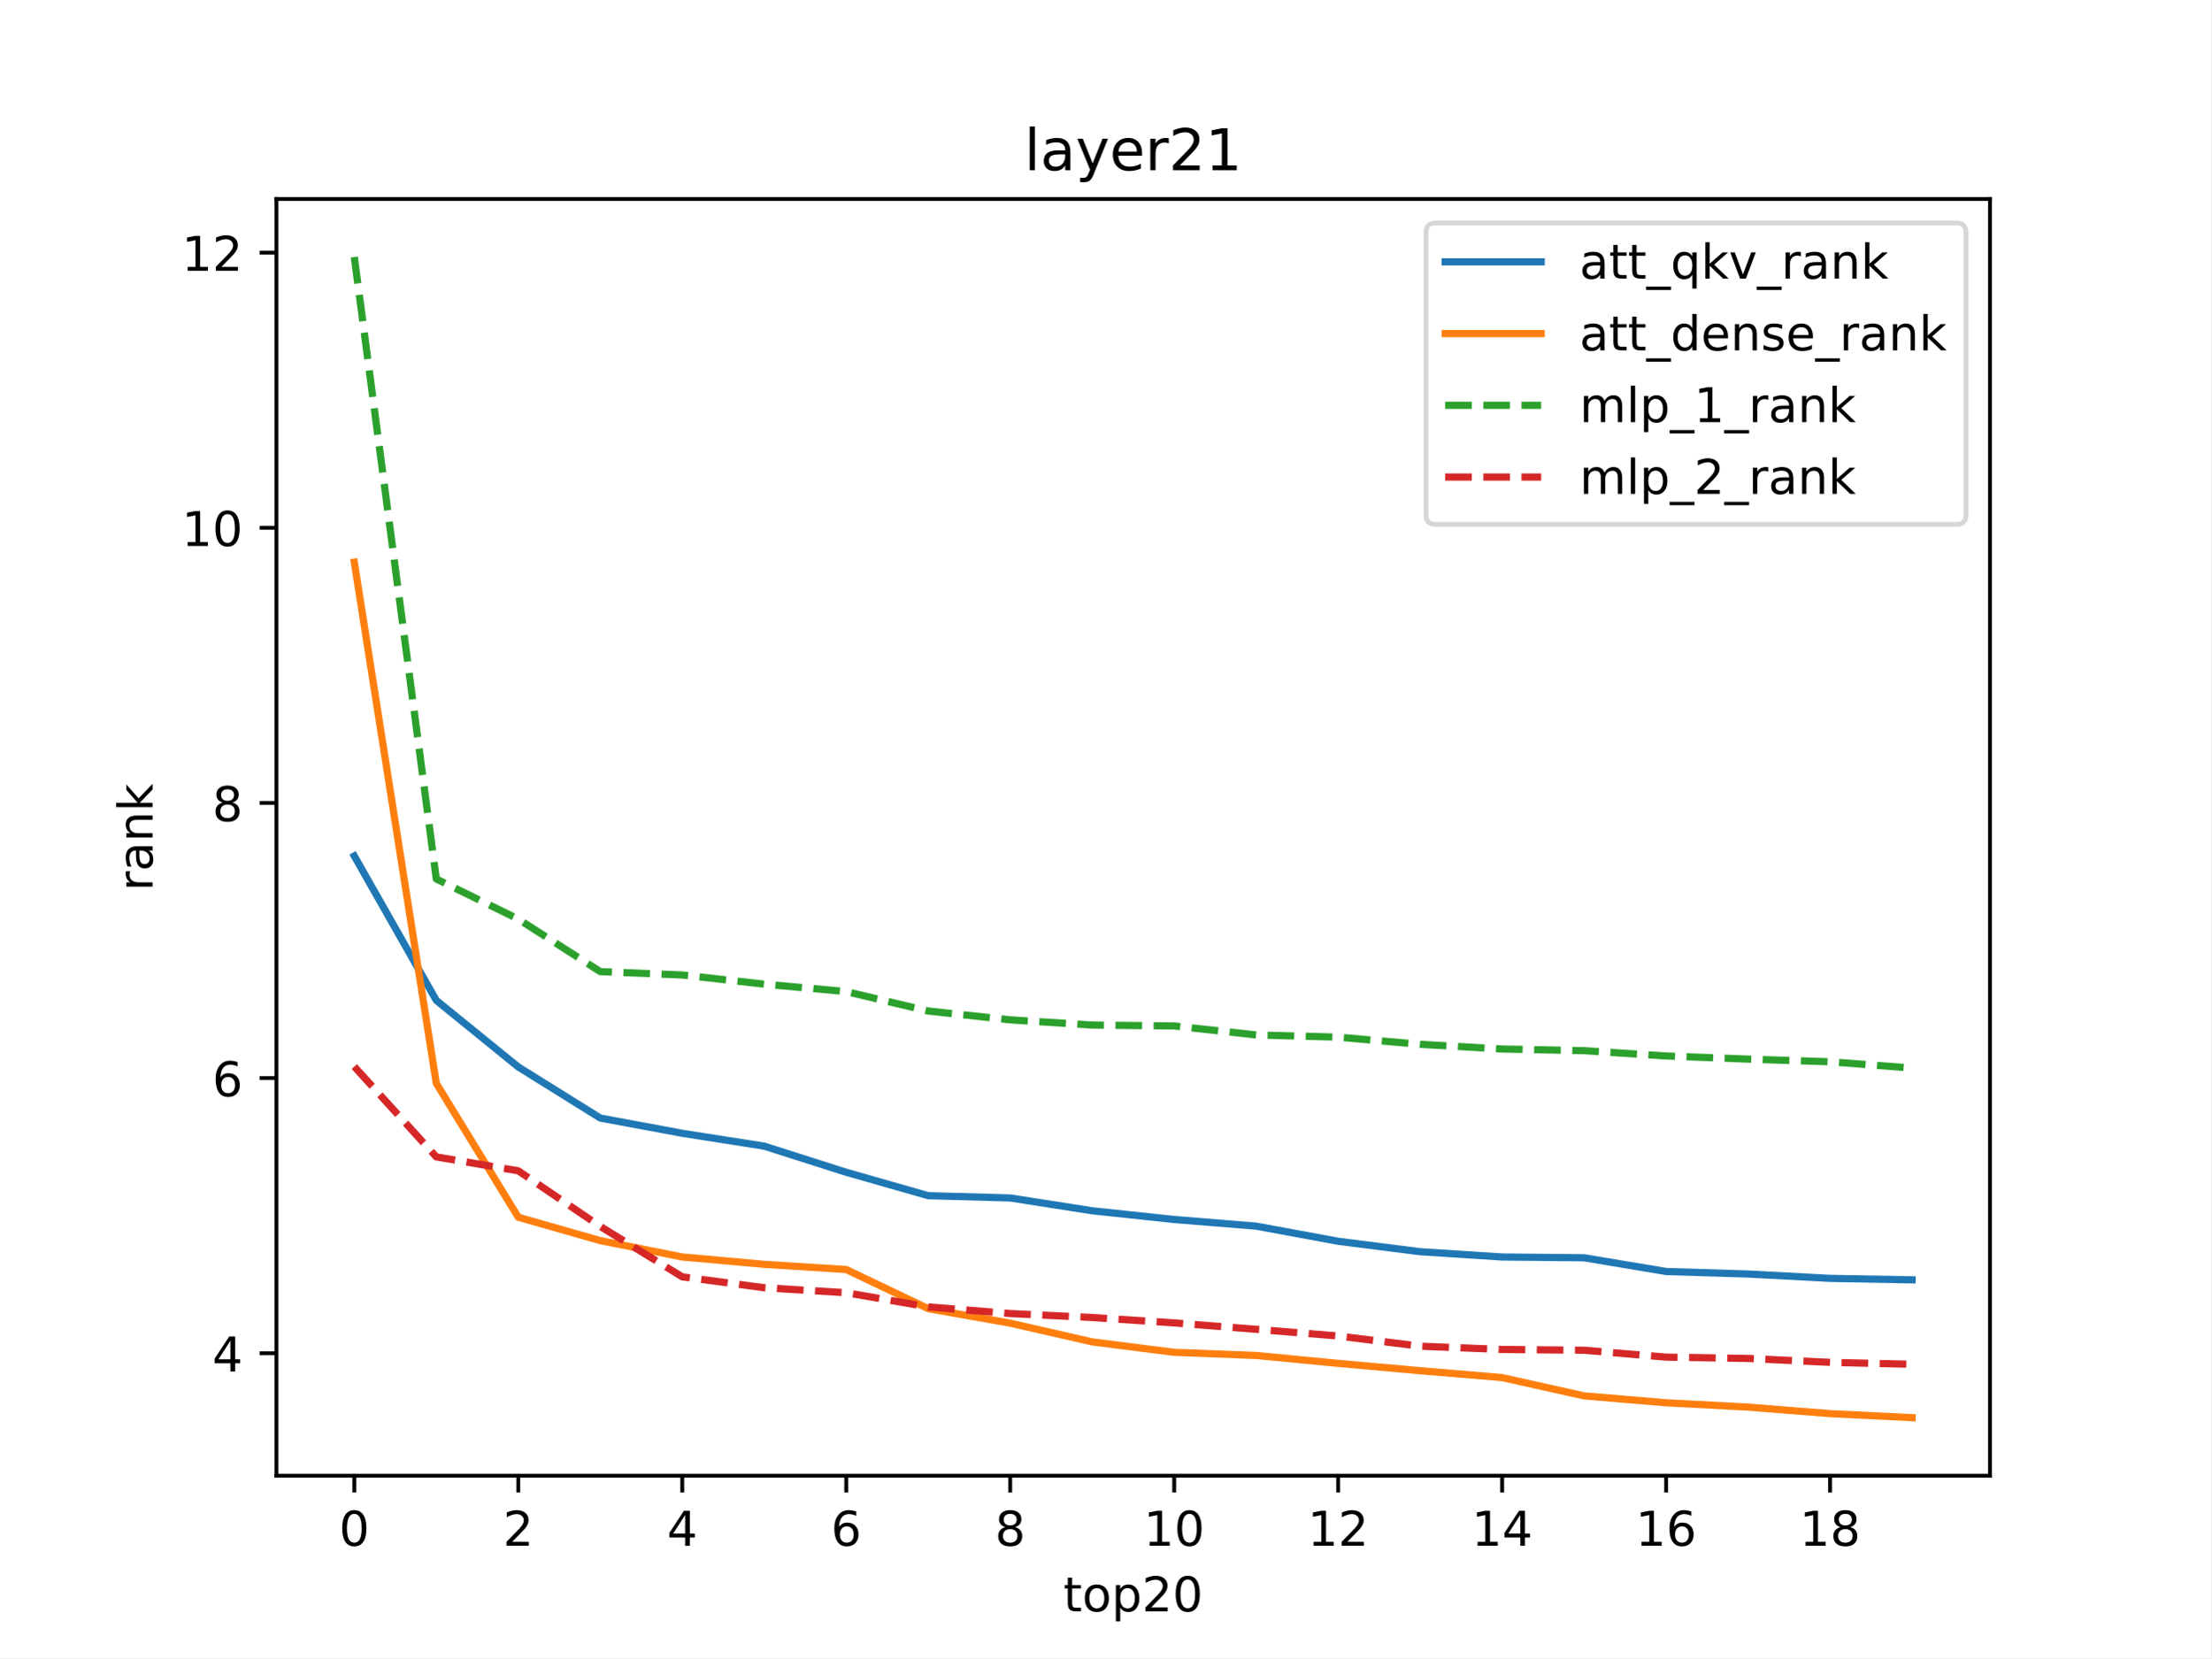
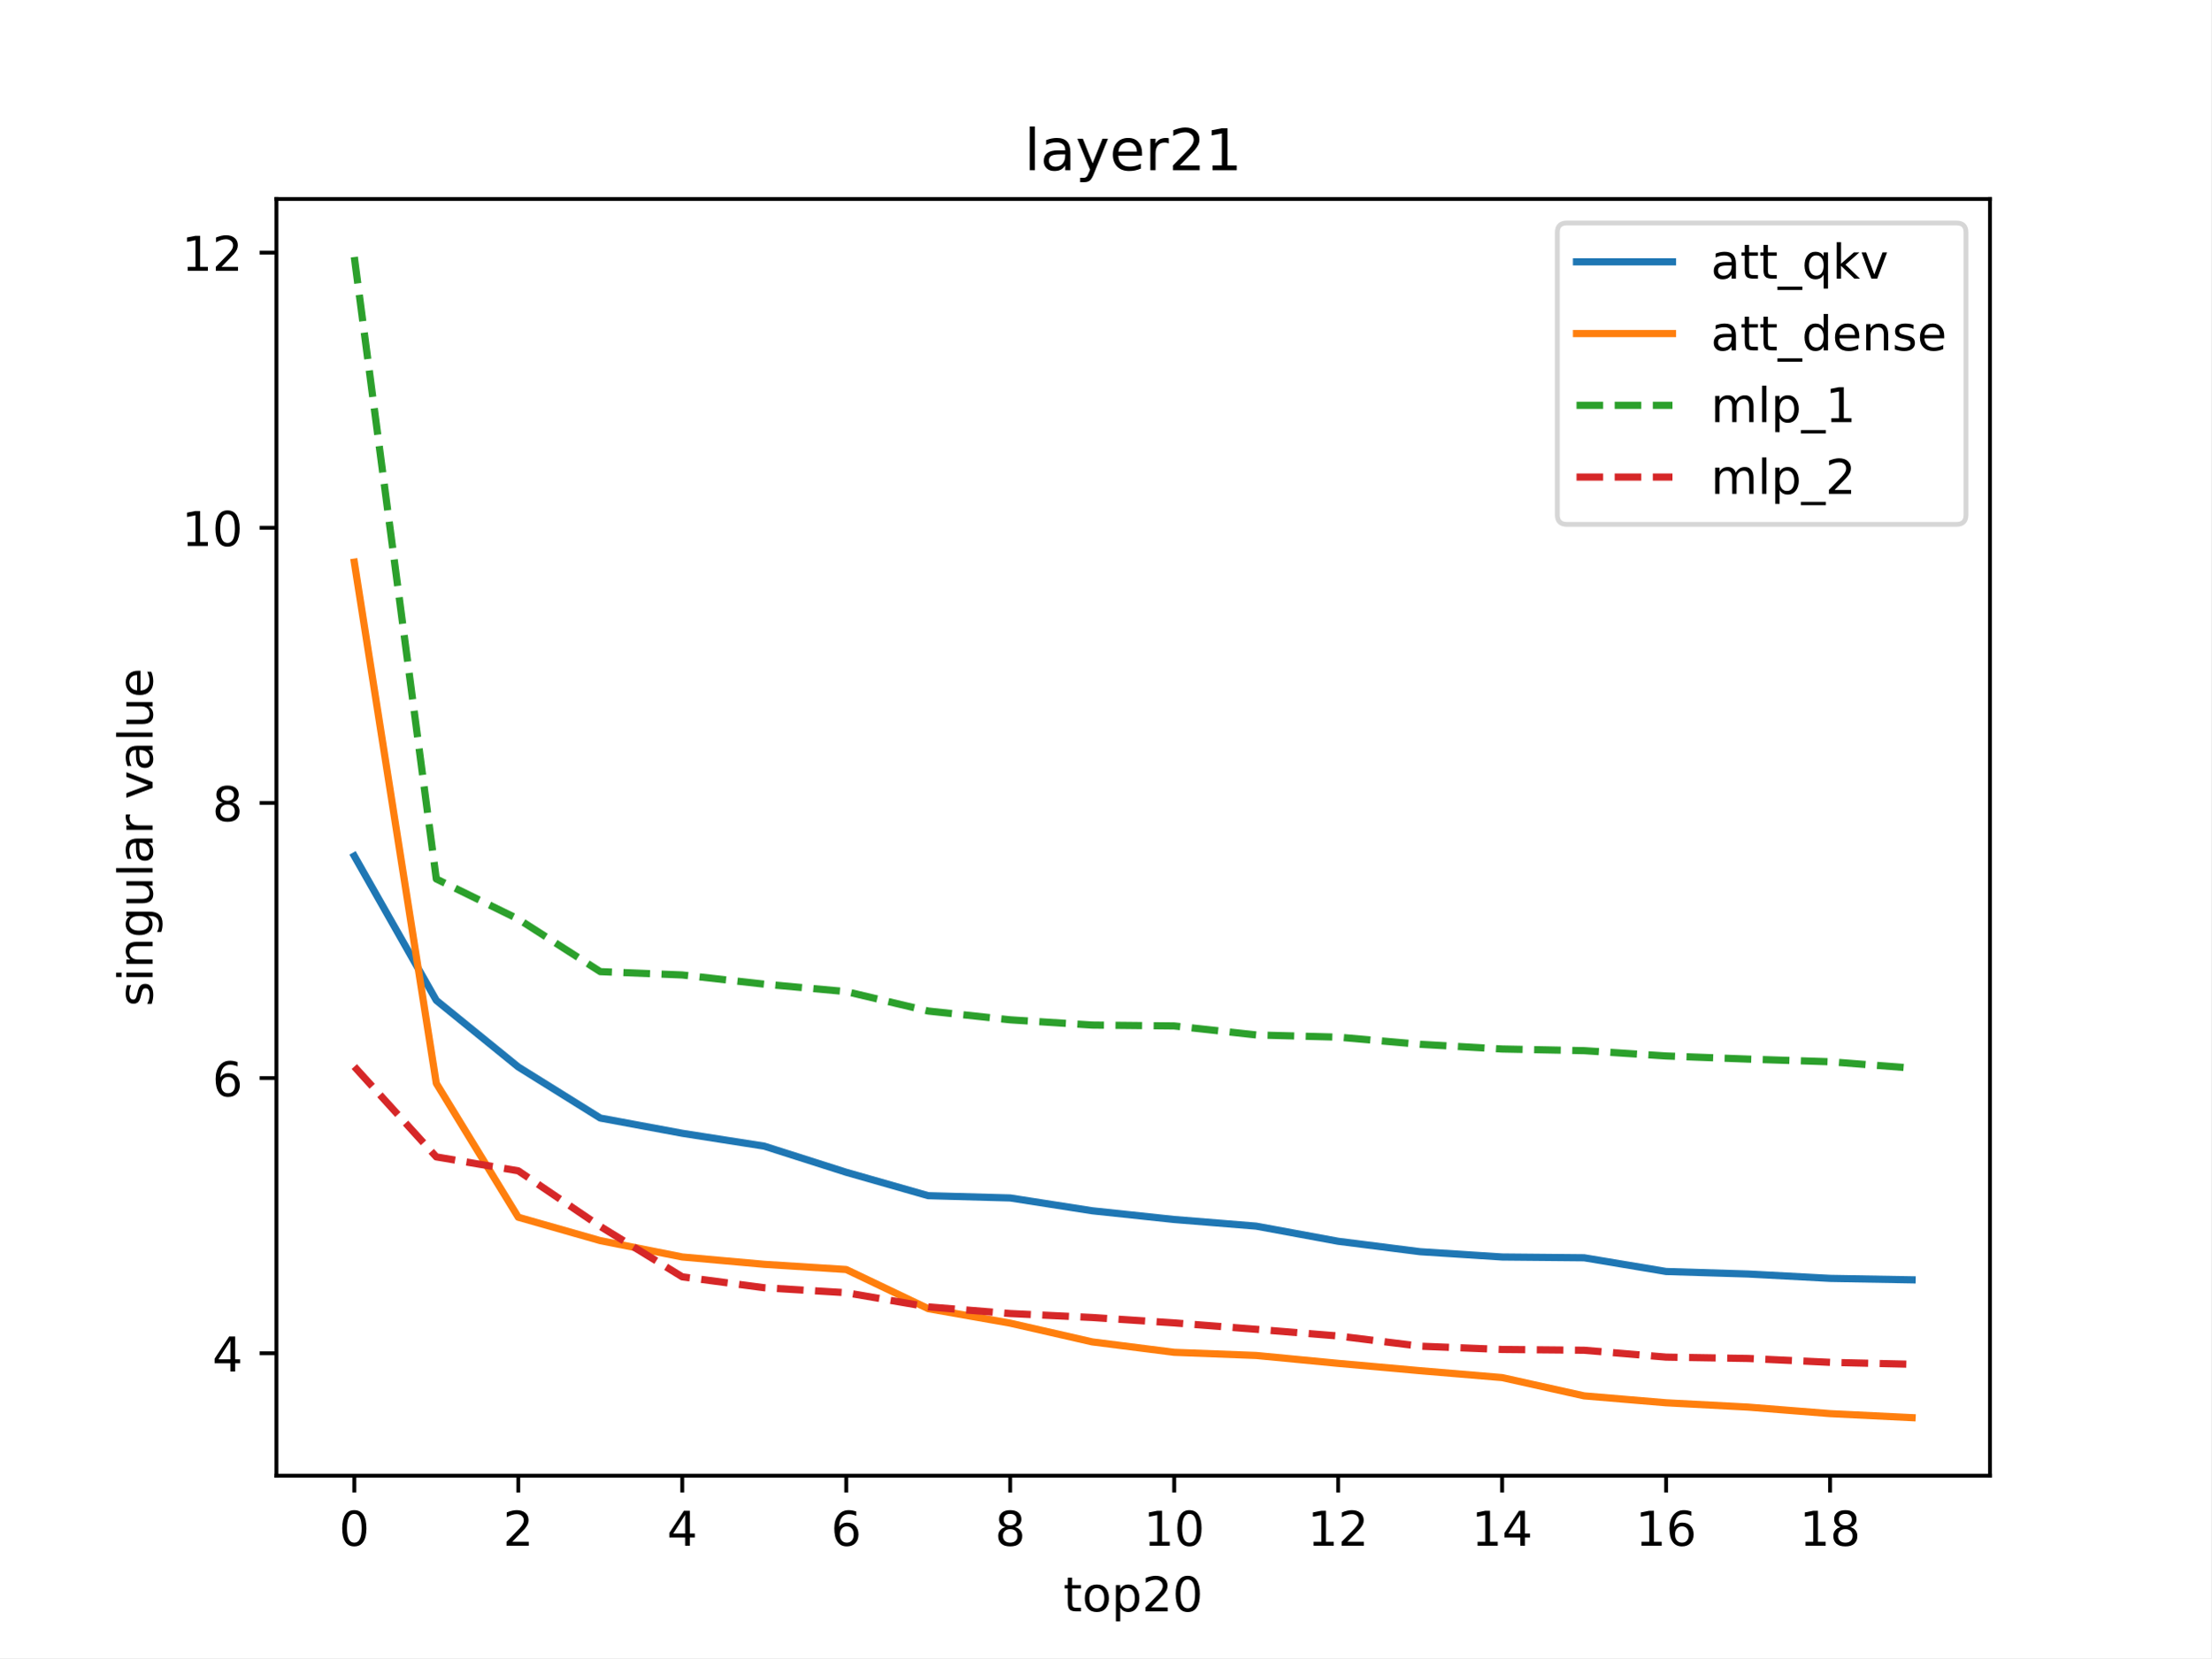
<svg xmlns="http://www.w3.org/2000/svg" xmlns:xlink="http://www.w3.org/1999/xlink" width="460.8pt" height="345.6pt" viewBox="0 0 460.8 345.6" version="1.1">
  <defs>
    <style type="text/css">*{stroke-linejoin: round; stroke-linecap: butt}</style>
  </defs>
  <g id="figure_1">
    <g id="patch_1">
      <path d="M 0 345.6  L 460.8 345.6  L 460.8 0  L 0 0  z " style="fill: #ffffff" />
    </g>
    <g id="axes_1">
      <g id="patch_2">
        <path d="M 57.6 307.584  L 414.72 307.584  L 414.72 41.472  L 57.6 41.472  z " style="fill: #ffffff" />
      </g>
      <g id="matplotlib.axis_1">
        <g id="xtick_1">
          <g id="line2d_1">
            <defs>
-               <path id="mb724706b4f" d="M 0 0  L 0 3.5  " style="stroke: #000000; stroke-width: 0.8" />
-             </defs>
-             <g>
-               <use xlink:href="#mb724706b4f" x="73.833" y="307.584" style="stroke: #000000; stroke-width: 0.8" />
+               <path id="m85ad6db835" d="M 0 0  L 0 3.5  " style="stroke: #000000; stroke-width: 0.8" />
+             </defs>
+             <g>
+               <use xlink:href="#m85ad6db835" x="73.833" y="307.584" style="stroke: #000000; stroke-width: 0.8" />
            </g>
          </g>
          <g id="text_1">
            <g transform="translate(70.65148 322.1824) scale(0.1 -0.1)">
              <defs>
                <path id="DejaVuSans-30" d="M 2034 4250  Q 1547 4250 1301 3770  Q 1056 3291 1056 2328  Q 1056 1369 1301 889  Q 1547 409 2034 409  Q 2525 409 2770 889  Q 3016 1369 3016 2328  Q 3016 3291 2770 3770  Q 2525 4250 2034 4250  z M 2034 4750  Q 2819 4750 3233 4129  Q 3647 3509 3647 2328  Q 3647 1150 3233 529  Q 2819 -91 2034 -91  Q 1250 -91 836 529  Q 422 1150 422 2328  Q 422 3509 836 4129  Q 1250 4750 2034 4750  z " transform="scale(0.015625)" />
              </defs>
              <use xlink:href="#DejaVuSans-30" />
            </g>
          </g>
        </g>
        <g id="xtick_2">
          <g id="line2d_2">
            <g>
-               <use xlink:href="#mb724706b4f" x="108.007" y="307.584" style="stroke: #000000; stroke-width: 0.8" />
+               <use xlink:href="#m85ad6db835" x="108.007" y="307.584" style="stroke: #000000; stroke-width: 0.8" />
            </g>
          </g>
          <g id="text_2">
            <g transform="translate(104.8256 322.1824) scale(0.1 -0.1)">
              <defs>
                <path id="DejaVuSans-32" d="M 1228 531  L 3431 531  L 3431 0  L 469 0  L 469 531  Q 828 903 1448 1529  Q 2069 2156 2228 2338  Q 2531 2678 2651 2914  Q 2772 3150 2772 3378  Q 2772 3750 2511 3984  Q 2250 4219 1831 4219  Q 1534 4219 1204 4116  Q 875 4013 500 3803  L 500 4441  Q 881 4594 1212 4672  Q 1544 4750 1819 4750  Q 2544 4750 2975 4387  Q 3406 4025 3406 3419  Q 3406 3131 3298 2873  Q 3191 2616 2906 2266  Q 2828 2175 2409 1742  Q 1991 1309 1228 531  z " transform="scale(0.015625)" />
              </defs>
              <use xlink:href="#DejaVuSans-32" />
            </g>
          </g>
        </g>
        <g id="xtick_3">
          <g id="line2d_3">
            <g>
-               <use xlink:href="#mb724706b4f" x="142.181" y="307.584" style="stroke: #000000; stroke-width: 0.8" />
+               <use xlink:href="#m85ad6db835" x="142.181" y="307.584" style="stroke: #000000; stroke-width: 0.8" />
            </g>
          </g>
          <g id="text_3">
            <g transform="translate(138.9998 322.1824) scale(0.1 -0.1)">
              <defs>
                <path id="DejaVuSans-34" d="M 2419 4116  L 825 1625  L 2419 1625  L 2419 4116  z M 2253 4666  L 3047 4666  L 3047 1625  L 3713 1625  L 3713 1100  L 3047 1100  L 3047 0  L 2419 0  L 2419 1100  L 313 1100  L 313 1709  L 2253 4666  z " transform="scale(0.015625)" />
              </defs>
              <use xlink:href="#DejaVuSans-34" />
            </g>
          </g>
        </g>
        <g id="xtick_4">
          <g id="line2d_4">
            <g>
-               <use xlink:href="#mb724706b4f" x="176.355" y="307.584" style="stroke: #000000; stroke-width: 0.8" />
+               <use xlink:href="#m85ad6db835" x="176.355" y="307.584" style="stroke: #000000; stroke-width: 0.8" />
            </g>
          </g>
          <g id="text_4">
            <g transform="translate(173.174 322.1824) scale(0.1 -0.1)">
              <defs>
                <path id="DejaVuSans-36" d="M 2113 2584  Q 1688 2584 1439 2293  Q 1191 2003 1191 1497  Q 1191 994 1439 701  Q 1688 409 2113 409  Q 2538 409 2786 701  Q 3034 994 3034 1497  Q 3034 2003 2786 2293  Q 2538 2584 2113 2584  z M 3366 4563  L 3366 3988  Q 3128 4100 2886 4159  Q 2644 4219 2406 4219  Q 1781 4219 1451 3797  Q 1122 3375 1075 2522  Q 1259 2794 1537 2939  Q 1816 3084 2150 3084  Q 2853 3084 3261 2657  Q 3669 2231 3669 1497  Q 3669 778 3244 343  Q 2819 -91 2113 -91  Q 1303 -91 875 529  Q 447 1150 447 2328  Q 447 3434 972 4092  Q 1497 4750 2381 4750  Q 2619 4750 2861 4703  Q 3103 4656 3366 4563  z " transform="scale(0.015625)" />
              </defs>
              <use xlink:href="#DejaVuSans-36" />
            </g>
          </g>
        </g>
        <g id="xtick_5">
          <g id="line2d_5">
            <g>
-               <use xlink:href="#mb724706b4f" x="210.529" y="307.584" style="stroke: #000000; stroke-width: 0.8" />
+               <use xlink:href="#m85ad6db835" x="210.529" y="307.584" style="stroke: #000000; stroke-width: 0.8" />
            </g>
          </g>
          <g id="text_5">
            <g transform="translate(207.3481 322.1824) scale(0.1 -0.1)">
              <defs>
                <path id="DejaVuSans-38" d="M 2034 2216  Q 1584 2216 1326 1975  Q 1069 1734 1069 1313  Q 1069 891 1326 650  Q 1584 409 2034 409  Q 2484 409 2743 651  Q 3003 894 3003 1313  Q 3003 1734 2745 1975  Q 2488 2216 2034 2216  z M 1403 2484  Q 997 2584 770 2862  Q 544 3141 544 3541  Q 544 4100 942 4425  Q 1341 4750 2034 4750  Q 2731 4750 3128 4425  Q 3525 4100 3525 3541  Q 3525 3141 3298 2862  Q 3072 2584 2669 2484  Q 3125 2378 3379 2068  Q 3634 1759 3634 1313  Q 3634 634 3220 271  Q 2806 -91 2034 -91  Q 1263 -91 848 271  Q 434 634 434 1313  Q 434 1759 690 2068  Q 947 2378 1403 2484  z M 1172 3481  Q 1172 3119 1398 2916  Q 1625 2713 2034 2713  Q 2441 2713 2670 2916  Q 2900 3119 2900 3481  Q 2900 3844 2670 4047  Q 2441 4250 2034 4250  Q 1625 4250 1398 4047  Q 1172 3844 1172 3481  z " transform="scale(0.015625)" />
              </defs>
              <use xlink:href="#DejaVuSans-38" />
            </g>
          </g>
        </g>
        <g id="xtick_6">
          <g id="line2d_6">
            <g>
-               <use xlink:href="#mb724706b4f" x="244.704" y="307.584" style="stroke: #000000; stroke-width: 0.8" />
+               <use xlink:href="#m85ad6db835" x="244.704" y="307.584" style="stroke: #000000; stroke-width: 0.8" />
            </g>
          </g>
          <g id="text_6">
            <g transform="translate(238.341 322.1824) scale(0.1 -0.1)">
              <defs>
                <path id="DejaVuSans-31" d="M 794 531  L 1825 531  L 1825 4091  L 703 3866  L 703 4441  L 1819 4666  L 2450 4666  L 2450 531  L 3481 531  L 3481 0  L 794 0  L 794 531  z " transform="scale(0.015625)" />
              </defs>
              <use xlink:href="#DejaVuSans-31" />
              <use xlink:href="#DejaVuSans-30" x="63.623" />
            </g>
          </g>
        </g>
        <g id="xtick_7">
          <g id="line2d_7">
            <g>
-               <use xlink:href="#mb724706b4f" x="278.878" y="307.584" style="stroke: #000000; stroke-width: 0.8" />
+               <use xlink:href="#m85ad6db835" x="278.878" y="307.584" style="stroke: #000000; stroke-width: 0.8" />
            </g>
          </g>
          <g id="text_7">
            <g transform="translate(272.5152 322.1824) scale(0.1 -0.1)">
              <use xlink:href="#DejaVuSans-31" />
              <use xlink:href="#DejaVuSans-32" x="63.623" />
            </g>
          </g>
        </g>
        <g id="xtick_8">
          <g id="line2d_8">
            <g>
-               <use xlink:href="#mb724706b4f" x="313.052" y="307.584" style="stroke: #000000; stroke-width: 0.8" />
+               <use xlink:href="#m85ad6db835" x="313.052" y="307.584" style="stroke: #000000; stroke-width: 0.8" />
            </g>
          </g>
          <g id="text_8">
            <g transform="translate(306.6894 322.1824) scale(0.1 -0.1)">
              <use xlink:href="#DejaVuSans-31" />
              <use xlink:href="#DejaVuSans-34" x="63.623" />
            </g>
          </g>
        </g>
        <g id="xtick_9">
          <g id="line2d_9">
            <g>
-               <use xlink:href="#mb724706b4f" x="347.226" y="307.584" style="stroke: #000000; stroke-width: 0.8" />
+               <use xlink:href="#m85ad6db835" x="347.226" y="307.584" style="stroke: #000000; stroke-width: 0.8" />
            </g>
          </g>
          <g id="text_9">
            <g transform="translate(340.8635 322.1824) scale(0.1 -0.1)">
              <use xlink:href="#DejaVuSans-31" />
              <use xlink:href="#DejaVuSans-36" x="63.623" />
            </g>
          </g>
        </g>
        <g id="xtick_10">
          <g id="line2d_10">
            <g>
-               <use xlink:href="#mb724706b4f" x="381.4" y="307.584" style="stroke: #000000; stroke-width: 0.8" />
+               <use xlink:href="#m85ad6db835" x="381.4" y="307.584" style="stroke: #000000; stroke-width: 0.8" />
            </g>
          </g>
          <g id="text_10">
            <g transform="translate(375.0377 322.1824) scale(0.1 -0.1)">
              <use xlink:href="#DejaVuSans-31" />
              <use xlink:href="#DejaVuSans-38" x="63.623" />
            </g>
          </g>
        </g>
        <g id="text_11">
          <g transform="translate(221.6037 335.8606) scale(0.1 -0.1)">
            <defs>
              <path id="DejaVuSans-74" d="M 1172 4494  L 1172 3500  L 2356 3500  L 2356 3053  L 1172 3053  L 1172 1153  Q 1172 725 1289 603  Q 1406 481 1766 481  L 2356 481  L 2356 0  L 1766 0  Q 1100 0 847 248  Q 594 497 594 1153  L 594 3053  L 172 3053  L 172 3500  L 594 3500  L 594 4494  L 1172 4494  z " transform="scale(0.015625)" />
              <path id="DejaVuSans-6f" d="M 1959 3097  Q 1497 3097 1228 2736  Q 959 2375 959 1747  Q 959 1119 1226 758  Q 1494 397 1959 397  Q 2419 397 2687 759  Q 2956 1122 2956 1747  Q 2956 2369 2687 2733  Q 2419 3097 1959 3097  z M 1959 3584  Q 2709 3584 3137 3096  Q 3566 2609 3566 1747  Q 3566 888 3137 398  Q 2709 -91 1959 -91  Q 1206 -91 779 398  Q 353 888 353 1747  Q 353 2609 779 3096  Q 1206 3584 1959 3584  z " transform="scale(0.015625)" />
              <path id="DejaVuSans-70" d="M 1159 525  L 1159 -1331  L 581 -1331  L 581 3500  L 1159 3500  L 1159 2969  Q 1341 3281 1617 3432  Q 1894 3584 2278 3584  Q 2916 3584 3314 3078  Q 3713 2572 3713 1747  Q 3713 922 3314 415  Q 2916 -91 2278 -91  Q 1894 -91 1617 61  Q 1341 213 1159 525  z M 3116 1747  Q 3116 2381 2855 2742  Q 2594 3103 2138 3103  Q 1681 3103 1420 2742  Q 1159 2381 1159 1747  Q 1159 1113 1420 752  Q 1681 391 2138 391  Q 2594 391 2855 752  Q 3116 1113 3116 1747  z " transform="scale(0.015625)" />
            </defs>
            <use xlink:href="#DejaVuSans-74" />
            <use xlink:href="#DejaVuSans-6f" x="39.209" />
            <use xlink:href="#DejaVuSans-70" x="100.391" />
            <use xlink:href="#DejaVuSans-32" x="163.867" />
            <use xlink:href="#DejaVuSans-30" x="227.49" />
          </g>
        </g>
      </g>
      <g id="matplotlib.axis_2">
        <g id="ytick_1">
          <g id="line2d_11">
            <defs>
-               <path id="me317e2620f" d="M 0 0  L -3.5 0  " style="stroke: #000000; stroke-width: 0.8" />
-             </defs>
-             <g>
-               <use xlink:href="#me317e2620f" x="57.6" y="282.063" style="stroke: #000000; stroke-width: 0.8" />
+               <path id="m6b5e4b05d4" d="M 0 0  L -3.5 0  " style="stroke: #000000; stroke-width: 0.8" />
+             </defs>
+             <g>
+               <use xlink:href="#m6b5e4b05d4" x="57.6" y="282.063" style="stroke: #000000; stroke-width: 0.8" />
            </g>
          </g>
          <g id="text_12">
            <g transform="translate(44.2375 285.862) scale(0.1 -0.1)">
              <use xlink:href="#DejaVuSans-34" />
            </g>
          </g>
        </g>
        <g id="ytick_2">
          <g id="line2d_12">
            <g>
-               <use xlink:href="#me317e2620f" x="57.6" y="224.708" style="stroke: #000000; stroke-width: 0.8" />
+               <use xlink:href="#m6b5e4b05d4" x="57.6" y="224.708" style="stroke: #000000; stroke-width: 0.8" />
            </g>
          </g>
          <g id="text_13">
            <g transform="translate(44.2375 228.5074) scale(0.1 -0.1)">
              <use xlink:href="#DejaVuSans-36" />
            </g>
          </g>
        </g>
        <g id="ytick_3">
          <g id="line2d_13">
            <g>
-               <use xlink:href="#me317e2620f" x="57.6" y="167.353" style="stroke: #000000; stroke-width: 0.8" />
+               <use xlink:href="#m6b5e4b05d4" x="57.6" y="167.353" style="stroke: #000000; stroke-width: 0.8" />
            </g>
          </g>
          <g id="text_14">
            <g transform="translate(44.2375 171.1527) scale(0.1 -0.1)">
              <use xlink:href="#DejaVuSans-38" />
            </g>
          </g>
        </g>
        <g id="ytick_4">
          <g id="line2d_14">
            <g>
-               <use xlink:href="#me317e2620f" x="57.6" y="109.999" style="stroke: #000000; stroke-width: 0.8" />
+               <use xlink:href="#m6b5e4b05d4" x="57.6" y="109.999" style="stroke: #000000; stroke-width: 0.8" />
            </g>
          </g>
          <g id="text_15">
            <g transform="translate(37.875 113.798) scale(0.1 -0.1)">
              <use xlink:href="#DejaVuSans-31" />
              <use xlink:href="#DejaVuSans-30" x="63.623" />
            </g>
          </g>
        </g>
        <g id="ytick_5">
          <g id="line2d_15">
            <g>
-               <use xlink:href="#me317e2620f" x="57.6" y="52.644" style="stroke: #000000; stroke-width: 0.8" />
+               <use xlink:href="#m6b5e4b05d4" x="57.6" y="52.644" style="stroke: #000000; stroke-width: 0.8" />
            </g>
          </g>
          <g id="text_16">
            <g transform="translate(37.875 56.44335) scale(0.1 -0.1)">
              <use xlink:href="#DejaVuSans-31" />
              <use xlink:href="#DejaVuSans-32" x="63.623" />
            </g>
          </g>
        </g>
        <g id="text_17">
-           <g transform="translate(31.79531 185.7116) rotate(-90) scale(0.1 -0.1)">
-             <defs>
+           <g transform="translate(31.79531 209.7889) rotate(-90) scale(0.1 -0.1)">
+             <defs>
+               <path id="DejaVuSans-73" d="M 2834 3397  L 2834 2853  Q 2591 2978 2328 3040  Q 2066 3103 1784 3103  Q 1356 3103 1142 2972  Q 928 2841 928 2578  Q 928 2378 1081 2264  Q 1234 2150 1697 2047  L 1894 2003  Q 2506 1872 2764 1633  Q 3022 1394 3022 966  Q 3022 478 2636 193  Q 2250 -91 1575 -91  Q 1294 -91 989 -36  Q 684 19 347 128  L 347 722  Q 666 556 975 473  Q 1284 391 1588 391  Q 1994 391 2212 530  Q 2431 669 2431 922  Q 2431 1156 2273 1281  Q 2116 1406 1581 1522  L 1381 1569  Q 847 1681 609 1914  Q 372 2147 372 2553  Q 372 3047 722 3315  Q 1072 3584 1716 3584  Q 2034 3584 2315 3537  Q 2597 3491 2834 3397  z " transform="scale(0.015625)" />
+               <path id="DejaVuSans-69" d="M 603 3500  L 1178 3500  L 1178 0  L 603 0  L 603 3500  z M 603 4863  L 1178 4863  L 1178 4134  L 603 4134  L 603 4863  z " transform="scale(0.015625)" />
+               <path id="DejaVuSans-6e" d="M 3513 2113  L 3513 0  L 2938 0  L 2938 2094  Q 2938 2591 2744 2837  Q 2550 3084 2163 3084  Q 1697 3084 1428 2787  Q 1159 2491 1159 1978  L 1159 0  L 581 0  L 581 3500  L 1159 3500  L 1159 2956  Q 1366 3272 1645 3428  Q 1925 3584 2291 3584  Q 2894 3584 3203 3211  Q 3513 2838 3513 2113  z " transform="scale(0.015625)" />
+               <path id="DejaVuSans-67" d="M 2906 1791  Q 2906 2416 2648 2759  Q 2391 3103 1925 3103  Q 1463 3103 1205 2759  Q 947 2416 947 1791  Q 947 1169 1205 825  Q 1463 481 1925 481  Q 2391 481 2648 825  Q 2906 1169 2906 1791  z M 3481 434  Q 3481 -459 3084 -895  Q 2688 -1331 1869 -1331  Q 1566 -1331 1297 -1286  Q 1028 -1241 775 -1147  L 775 -588  Q 1028 -725 1275 -790  Q 1522 -856 1778 -856  Q 2344 -856 2625 -561  Q 2906 -266 2906 331  L 2906 616  Q 2728 306 2450 153  Q 2172 0 1784 0  Q 1141 0 747 490  Q 353 981 353 1791  Q 353 2603 747 3093  Q 1141 3584 1784 3584  Q 2172 3584 2450 3431  Q 2728 3278 2906 2969  L 2906 3500  L 3481 3500  L 3481 434  z " transform="scale(0.015625)" />
+               <path id="DejaVuSans-75" d="M 544 1381  L 544 3500  L 1119 3500  L 1119 1403  Q 1119 906 1312 657  Q 1506 409 1894 409  Q 2359 409 2629 706  Q 2900 1003 2900 1516  L 2900 3500  L 3475 3500  L 3475 0  L 2900 0  L 2900 538  Q 2691 219 2414 64  Q 2138 -91 1772 -91  Q 1169 -91 856 284  Q 544 659 544 1381  z M 1991 3584  L 1991 3584  z " transform="scale(0.015625)" />
+               <path id="DejaVuSans-6c" d="M 603 4863  L 1178 4863  L 1178 0  L 603 0  L 603 4863  z " transform="scale(0.015625)" />
+               <path id="DejaVuSans-61" d="M 2194 1759  Q 1497 1759 1228 1600  Q 959 1441 959 1056  Q 959 750 1161 570  Q 1363 391 1709 391  Q 2188 391 2477 730  Q 2766 1069 2766 1631  L 2766 1759  L 2194 1759  z M 3341 1997  L 3341 0  L 2766 0  L 2766 531  Q 2569 213 2275 61  Q 1981 -91 1556 -91  Q 1019 -91 701 211  Q 384 513 384 1019  Q 384 1609 779 1909  Q 1175 2209 1959 2209  L 2766 2209  L 2766 2266  Q 2766 2663 2505 2880  Q 2244 3097 1772 3097  Q 1472 3097 1187 3025  Q 903 2953 641 2809  L 641 3341  Q 956 3463 1253 3523  Q 1550 3584 1831 3584  Q 2591 3584 2966 3190  Q 3341 2797 3341 1997  z " transform="scale(0.015625)" />
              <path id="DejaVuSans-72" d="M 2631 2963  Q 2534 3019 2420 3045  Q 2306 3072 2169 3072  Q 1681 3072 1420 2755  Q 1159 2438 1159 1844  L 1159 0  L 581 0  L 581 3500  L 1159 3500  L 1159 2956  Q 1341 3275 1631 3429  Q 1922 3584 2338 3584  Q 2397 3584 2469 3576  Q 2541 3569 2628 3553  L 2631 2963  z " transform="scale(0.015625)" />
-               <path id="DejaVuSans-61" d="M 2194 1759  Q 1497 1759 1228 1600  Q 959 1441 959 1056  Q 959 750 1161 570  Q 1363 391 1709 391  Q 2188 391 2477 730  Q 2766 1069 2766 1631  L 2766 1759  L 2194 1759  z M 3341 1997  L 3341 0  L 2766 0  L 2766 531  Q 2569 213 2275 61  Q 1981 -91 1556 -91  Q 1019 -91 701 211  Q 384 513 384 1019  Q 384 1609 779 1909  Q 1175 2209 1959 2209  L 2766 2209  L 2766 2266  Q 2766 2663 2505 2880  Q 2244 3097 1772 3097  Q 1472 3097 1187 3025  Q 903 2953 641 2809  L 641 3341  Q 956 3463 1253 3523  Q 1550 3584 1831 3584  Q 2591 3584 2966 3190  Q 3341 2797 3341 1997  z " transform="scale(0.015625)" />
-               <path id="DejaVuSans-6e" d="M 3513 2113  L 3513 0  L 2938 0  L 2938 2094  Q 2938 2591 2744 2837  Q 2550 3084 2163 3084  Q 1697 3084 1428 2787  Q 1159 2491 1159 1978  L 1159 0  L 581 0  L 581 3500  L 1159 3500  L 1159 2956  Q 1366 3272 1645 3428  Q 1925 3584 2291 3584  Q 2894 3584 3203 3211  Q 3513 2838 3513 2113  z " transform="scale(0.015625)" />
-               <path id="DejaVuSans-6b" d="M 581 4863  L 1159 4863  L 1159 1991  L 2875 3500  L 3609 3500  L 1753 1863  L 3688 0  L 2938 0  L 1159 1709  L 1159 0  L 581 0  L 581 4863  z " transform="scale(0.015625)" />
-             </defs>
-             <use xlink:href="#DejaVuSans-72" />
-             <use xlink:href="#DejaVuSans-61" x="41.113" />
-             <use xlink:href="#DejaVuSans-6e" x="102.393" />
-             <use xlink:href="#DejaVuSans-6b" x="165.771" />
+               <path id="DejaVuSans-20" transform="scale(0.015625)" />
+               <path id="DejaVuSans-76" d="M 191 3500  L 800 3500  L 1894 563  L 2988 3500  L 3597 3500  L 2284 0  L 1503 0  L 191 3500  z " transform="scale(0.015625)" />
+               <path id="DejaVuSans-65" d="M 3597 1894  L 3597 1613  L 953 1613  Q 991 1019 1311 708  Q 1631 397 2203 397  Q 2534 397 2845 478  Q 3156 559 3463 722  L 3463 178  Q 3153 47 2828 -22  Q 2503 -91 2169 -91  Q 1331 -91 842 396  Q 353 884 353 1716  Q 353 2575 817 3079  Q 1281 3584 2069 3584  Q 2775 3584 3186 3129  Q 3597 2675 3597 1894  z M 3022 2063  Q 3016 2534 2758 2815  Q 2500 3097 2075 3097  Q 1594 3097 1305 2825  Q 1016 2553 972 2059  L 3022 2063  z " transform="scale(0.015625)" />
+             </defs>
+             <use xlink:href="#DejaVuSans-73" />
+             <use xlink:href="#DejaVuSans-69" x="52.1" />
+             <use xlink:href="#DejaVuSans-6e" x="79.883" />
+             <use xlink:href="#DejaVuSans-67" x="143.262" />
+             <use xlink:href="#DejaVuSans-75" x="206.738" />
+             <use xlink:href="#DejaVuSans-6c" x="270.117" />
+             <use xlink:href="#DejaVuSans-61" x="297.9" />
+             <use xlink:href="#DejaVuSans-72" x="359.18" />
+             <use xlink:href="#DejaVuSans-20" x="400.293" />
+             <use xlink:href="#DejaVuSans-76" x="432.08" />
+             <use xlink:href="#DejaVuSans-61" x="491.26" />
+             <use xlink:href="#DejaVuSans-6c" x="552.539" />
+             <use xlink:href="#DejaVuSans-75" x="580.322" />
+             <use xlink:href="#DejaVuSans-65" x="643.701" />
          </g>
        </g>
      </g>
      <g id="line2d_16">
-         <path d="M 73.833 178.414  L 90.92 208.508  L 108.007 222.388  L 125.094 233.037  L 142.181 236.215  L 159.268 238.894  L 176.355 244.343  L 193.442 249.22  L 210.529 249.694  L 227.616 252.366  L 244.704 254.184  L 261.791 255.568  L 278.878 258.724  L 295.965 260.897  L 313.052 261.998  L 330.139 262.162  L 347.226 265.022  L 364.313 265.545  L 381.4 266.456  L 398.487 266.76  " clip-path="url(#pd43dccbd63)" style="fill: none; stroke: #1f77b4; stroke-width: 1.5; stroke-linecap: square" />
+         <path d="M 73.833 178.414  L 90.92 208.508  L 108.007 222.388  L 125.094 233.037  L 142.181 236.215  L 159.268 238.894  L 176.355 244.343  L 193.442 249.22  L 210.529 249.694  L 227.616 252.366  L 244.704 254.184  L 261.791 255.568  L 278.878 258.724  L 295.965 260.897  L 313.052 261.998  L 330.139 262.162  L 347.226 265.022  L 364.313 265.545  L 381.4 266.456  L 398.487 266.76  " clip-path="url(#p1759d22552)" style="fill: none; stroke: #1f77b4; stroke-width: 1.5; stroke-linecap: square" />
      </g>
      <g id="line2d_17">
-         <path d="M 73.833 117.172  L 90.92 225.794  L 108.007 253.712  L 125.094 258.589  L 142.181 261.994  L 159.268 263.527  L 176.355 264.609  L 193.442 272.771  L 210.529 275.792  L 227.616 279.694  L 244.704 281.869  L 261.791 282.524  L 278.878 284.171  L 295.965 285.701  L 313.052 287.138  L 330.139 290.946  L 347.226 292.387  L 364.313 293.289  L 381.4 294.649  L 398.487 295.488  " clip-path="url(#pd43dccbd63)" style="fill: none; stroke: #ff7f0e; stroke-width: 1.5; stroke-linecap: square" />
+         <path d="M 73.833 117.172  L 90.92 225.794  L 108.007 253.712  L 125.094 258.589  L 142.181 261.994  L 159.268 263.527  L 176.355 264.609  L 193.442 272.771  L 210.529 275.792  L 227.616 279.694  L 244.704 281.869  L 261.791 282.524  L 278.878 284.171  L 295.965 285.701  L 313.052 287.138  L 330.139 290.946  L 347.226 292.387  L 364.313 293.289  L 381.4 294.649  L 398.487 295.488  " clip-path="url(#p1759d22552)" style="fill: none; stroke: #ff7f0e; stroke-width: 1.5; stroke-linecap: square" />
      </g>
      <g id="line2d_18">
-         <path d="M 73.833 53.568  L 90.92 183.2  L 108.007 191.567  L 125.094 202.519  L 142.181 203.213  L 159.268 205.13  L 176.355 206.678  L 193.442 210.73  L 210.529 212.564  L 227.616 213.655  L 244.704 213.84  L 261.791 215.714  L 278.878 216.174  L 295.965 217.666  L 313.052 218.645  L 330.139 218.992  L 347.226 220.099  L 364.313 220.753  L 381.4 221.307  L 398.487 222.625  " clip-path="url(#pd43dccbd63)" style="fill: none; stroke-dasharray: 5.55,2.4; stroke-dashoffset: 0; stroke: #2ca02c; stroke-width: 1.5" />
+         <path d="M 73.833 53.568  L 90.92 183.2  L 108.007 191.567  L 125.094 202.519  L 142.181 203.213  L 159.268 205.13  L 176.355 206.678  L 193.442 210.73  L 210.529 212.564  L 227.616 213.655  L 244.704 213.84  L 261.791 215.714  L 278.878 216.174  L 295.965 217.666  L 313.052 218.645  L 330.139 218.992  L 347.226 220.099  L 364.313 220.753  L 381.4 221.307  L 398.487 222.625  " clip-path="url(#p1759d22552)" style="fill: none; stroke-dasharray: 5.55,2.4; stroke-dashoffset: 0; stroke: #2ca02c; stroke-width: 1.5" />
      </g>
      <g id="line2d_19">
-         <path d="M 73.833 222.309  L 90.92 241.134  L 108.007 244.037  L 125.094 255.626  L 142.181 266.136  L 159.268 268.407  L 176.355 269.445  L 193.442 272.397  L 210.529 273.786  L 227.616 274.607  L 244.704 275.735  L 261.791 277.071  L 278.878 278.462  L 295.965 280.59  L 313.052 281.27  L 330.139 281.435  L 347.226 282.868  L 364.313 283.15  L 381.4 283.958  L 398.487 284.359  " clip-path="url(#pd43dccbd63)" style="fill: none; stroke-dasharray: 5.55,2.4; stroke-dashoffset: 0; stroke: #d62728; stroke-width: 1.5" />
+         <path d="M 73.833 222.309  L 90.92 241.134  L 108.007 244.037  L 125.094 255.626  L 142.181 266.136  L 159.268 268.407  L 176.355 269.445  L 193.442 272.397  L 210.529 273.786  L 227.616 274.607  L 244.704 275.735  L 261.791 277.071  L 278.878 278.462  L 295.965 280.59  L 313.052 281.27  L 330.139 281.435  L 347.226 282.868  L 364.313 283.15  L 381.4 283.958  L 398.487 284.359  " clip-path="url(#p1759d22552)" style="fill: none; stroke-dasharray: 5.55,2.4; stroke-dashoffset: 0; stroke: #d62728; stroke-width: 1.5" />
      </g>
      <g id="patch_3">
        <path d="M 57.6 307.584  L 57.6 41.472  " style="fill: none; stroke: #000000; stroke-width: 0.8; stroke-linejoin: miter; stroke-linecap: square" />
      </g>
      <g id="patch_4">
        <path d="M 414.72 307.584  L 414.72 41.472  " style="fill: none; stroke: #000000; stroke-width: 0.8; stroke-linejoin: miter; stroke-linecap: square" />
      </g>
      <g id="patch_5">
        <path d="M 57.6 307.584  L 414.72 307.584  " style="fill: none; stroke: #000000; stroke-width: 0.8; stroke-linejoin: miter; stroke-linecap: square" />
      </g>
      <g id="patch_6">
        <path d="M 57.6 41.472  L 414.72 41.472  " style="fill: none; stroke: #000000; stroke-width: 0.8; stroke-linejoin: miter; stroke-linecap: square" />
      </g>
      <g id="text_18">
        <g transform="translate(213.4716 35.472) scale(0.12 -0.12)">
          <defs>
-             <path id="DejaVuSans-6c" d="M 603 4863  L 1178 4863  L 1178 0  L 603 0  L 603 4863  z " transform="scale(0.015625)" />
            <path id="DejaVuSans-79" d="M 2059 -325  Q 1816 -950 1584 -1140  Q 1353 -1331 966 -1331  L 506 -1331  L 506 -850  L 844 -850  Q 1081 -850 1212 -737  Q 1344 -625 1503 -206  L 1606 56  L 191 3500  L 800 3500  L 1894 763  L 2988 3500  L 3597 3500  L 2059 -325  z " transform="scale(0.015625)" />
-             <path id="DejaVuSans-65" d="M 3597 1894  L 3597 1613  L 953 1613  Q 991 1019 1311 708  Q 1631 397 2203 397  Q 2534 397 2845 478  Q 3156 559 3463 722  L 3463 178  Q 3153 47 2828 -22  Q 2503 -91 2169 -91  Q 1331 -91 842 396  Q 353 884 353 1716  Q 353 2575 817 3079  Q 1281 3584 2069 3584  Q 2775 3584 3186 3129  Q 3597 2675 3597 1894  z M 3022 2063  Q 3016 2534 2758 2815  Q 2500 3097 2075 3097  Q 1594 3097 1305 2825  Q 1016 2553 972 2059  L 3022 2063  z " transform="scale(0.015625)" />
          </defs>
          <use xlink:href="#DejaVuSans-6c" />
          <use xlink:href="#DejaVuSans-61" x="27.783" />
          <use xlink:href="#DejaVuSans-79" x="89.062" />
          <use xlink:href="#DejaVuSans-65" x="148.242" />
          <use xlink:href="#DejaVuSans-72" x="209.766" />
          <use xlink:href="#DejaVuSans-32" x="250.879" />
          <use xlink:href="#DejaVuSans-31" x="314.502" />
        </g>
      </g>
      <g id="legend_1">
        <g id="patch_7">
-           <path d="M 299.183 109.297  L 407.72 109.297  Q 409.72 109.297 409.72 107.297  L 409.72 48.472  Q 409.72 46.472 407.72 46.472  L 299.183 46.472  Q 297.183 46.472 297.183 48.472  L 297.183 107.297  Q 297.183 109.297 299.183 109.297  z " style="fill: #ffffff; opacity: 0.8; stroke: #cccccc; stroke-linejoin: miter" />
+           <path d="M 326.55 109.297  L 407.72 109.297  Q 409.72 109.297 409.72 107.297  L 409.72 48.472  Q 409.72 46.472 407.72 46.472  L 326.55 46.472  Q 324.55 46.472 324.55 48.472  L 324.55 107.297  Q 324.55 109.297 326.55 109.297  z " style="fill: #ffffff; opacity: 0.8; stroke: #cccccc; stroke-linejoin: miter" />
        </g>
        <g id="line2d_20">
-           <path d="M 301.183 54.57  L 311.183 54.57  L 321.183 54.57  " style="fill: none; stroke: #1f77b4; stroke-width: 1.5; stroke-linecap: square" />
+           <path d="M 328.55 54.57  L 338.55 54.57  L 348.55 54.57  " style="fill: none; stroke: #1f77b4; stroke-width: 1.5; stroke-linecap: square" />
        </g>
        <g id="text_19">
-           <g transform="translate(329.1825 58.07044) scale(0.1 -0.1)">
+           <g transform="translate(356.5497 58.07044) scale(0.1 -0.1)">
            <defs>
              <path id="DejaVuSans-5f" d="M 3263 -1063  L 3263 -1509  L -63 -1509  L -63 -1063  L 3263 -1063  z " transform="scale(0.015625)" />
              <path id="DejaVuSans-71" d="M 947 1747  Q 947 1113 1208 752  Q 1469 391 1925 391  Q 2381 391 2643 752  Q 2906 1113 2906 1747  Q 2906 2381 2643 2742  Q 2381 3103 1925 3103  Q 1469 3103 1208 2742  Q 947 2381 947 1747  z M 2906 525  Q 2725 213 2448 61  Q 2172 -91 1784 -91  Q 1150 -91 751 415  Q 353 922 353 1747  Q 353 2572 751 3078  Q 1150 3584 1784 3584  Q 2172 3584 2448 3432  Q 2725 3281 2906 2969  L 2906 3500  L 3481 3500  L 3481 -1331  L 2906 -1331  L 2906 525  z " transform="scale(0.015625)" />
-               <path id="DejaVuSans-76" d="M 191 3500  L 800 3500  L 1894 563  L 2988 3500  L 3597 3500  L 2284 0  L 1503 0  L 191 3500  z " transform="scale(0.015625)" />
+               <path id="DejaVuSans-6b" d="M 581 4863  L 1159 4863  L 1159 1991  L 2875 3500  L 3609 3500  L 1753 1863  L 3688 0  L 2938 0  L 1159 1709  L 1159 0  L 581 0  L 581 4863  z " transform="scale(0.015625)" />
            </defs>
            <use xlink:href="#DejaVuSans-61" />
            <use xlink:href="#DejaVuSans-74" x="61.279" />
            <use xlink:href="#DejaVuSans-74" x="100.488" />
            <use xlink:href="#DejaVuSans-5f" x="139.697" />
            <use xlink:href="#DejaVuSans-71" x="189.697" />
            <use xlink:href="#DejaVuSans-6b" x="253.174" />
            <use xlink:href="#DejaVuSans-76" x="311.084" />
-             <use xlink:href="#DejaVuSans-5f" x="370.264" />
-             <use xlink:href="#DejaVuSans-72" x="420.264" />
-             <use xlink:href="#DejaVuSans-61" x="461.377" />
-             <use xlink:href="#DejaVuSans-6e" x="522.656" />
-             <use xlink:href="#DejaVuSans-6b" x="586.035" />
          </g>
        </g>
        <g id="line2d_21">
-           <path d="M 301.183 69.527  L 311.183 69.527  L 321.183 69.527  " style="fill: none; stroke: #ff7f0e; stroke-width: 1.5; stroke-linecap: square" />
+           <path d="M 328.55 69.527  L 338.55 69.527  L 348.55 69.527  " style="fill: none; stroke: #ff7f0e; stroke-width: 1.5; stroke-linecap: square" />
        </g>
        <g id="text_20">
-           <g transform="translate(329.1825 73.02669) scale(0.1 -0.1)">
+           <g transform="translate(356.5497 73.02669) scale(0.1 -0.1)">
            <defs>
              <path id="DejaVuSans-64" d="M 2906 2969  L 2906 4863  L 3481 4863  L 3481 0  L 2906 0  L 2906 525  Q 2725 213 2448 61  Q 2172 -91 1784 -91  Q 1150 -91 751 415  Q 353 922 353 1747  Q 353 2572 751 3078  Q 1150 3584 1784 3584  Q 2172 3584 2448 3432  Q 2725 3281 2906 2969  z M 947 1747  Q 947 1113 1208 752  Q 1469 391 1925 391  Q 2381 391 2643 752  Q 2906 1113 2906 1747  Q 2906 2381 2643 2742  Q 2381 3103 1925 3103  Q 1469 3103 1208 2742  Q 947 2381 947 1747  z " transform="scale(0.015625)" />
-               <path id="DejaVuSans-73" d="M 2834 3397  L 2834 2853  Q 2591 2978 2328 3040  Q 2066 3103 1784 3103  Q 1356 3103 1142 2972  Q 928 2841 928 2578  Q 928 2378 1081 2264  Q 1234 2150 1697 2047  L 1894 2003  Q 2506 1872 2764 1633  Q 3022 1394 3022 966  Q 3022 478 2636 193  Q 2250 -91 1575 -91  Q 1294 -91 989 -36  Q 684 19 347 128  L 347 722  Q 666 556 975 473  Q 1284 391 1588 391  Q 1994 391 2212 530  Q 2431 669 2431 922  Q 2431 1156 2273 1281  Q 2116 1406 1581 1522  L 1381 1569  Q 847 1681 609 1914  Q 372 2147 372 2553  Q 372 3047 722 3315  Q 1072 3584 1716 3584  Q 2034 3584 2315 3537  Q 2597 3491 2834 3397  z " transform="scale(0.015625)" />
            </defs>
            <use xlink:href="#DejaVuSans-61" />
            <use xlink:href="#DejaVuSans-74" x="61.279" />
            <use xlink:href="#DejaVuSans-74" x="100.488" />
            <use xlink:href="#DejaVuSans-5f" x="139.697" />
            <use xlink:href="#DejaVuSans-64" x="189.697" />
            <use xlink:href="#DejaVuSans-65" x="253.174" />
            <use xlink:href="#DejaVuSans-6e" x="314.697" />
            <use xlink:href="#DejaVuSans-73" x="378.076" />
            <use xlink:href="#DejaVuSans-65" x="430.176" />
-             <use xlink:href="#DejaVuSans-5f" x="491.699" />
-             <use xlink:href="#DejaVuSans-72" x="541.699" />
-             <use xlink:href="#DejaVuSans-61" x="582.812" />
-             <use xlink:href="#DejaVuSans-6e" x="644.092" />
-             <use xlink:href="#DejaVuSans-6b" x="707.471" />
          </g>
        </g>
        <g id="line2d_22">
-           <path d="M 301.183 84.483  L 311.183 84.483  L 321.183 84.483  " style="fill: none; stroke-dasharray: 5.55,2.4; stroke-dashoffset: 0; stroke: #2ca02c; stroke-width: 1.5" />
+           <path d="M 328.55 84.483  L 338.55 84.483  L 348.55 84.483  " style="fill: none; stroke-dasharray: 5.55,2.4; stroke-dashoffset: 0; stroke: #2ca02c; stroke-width: 1.5" />
        </g>
        <g id="text_21">
-           <g transform="translate(329.1825 87.98294) scale(0.1 -0.1)">
+           <g transform="translate(356.5497 87.98294) scale(0.1 -0.1)">
            <defs>
              <path id="DejaVuSans-6d" d="M 3328 2828  Q 3544 3216 3844 3400  Q 4144 3584 4550 3584  Q 5097 3584 5394 3201  Q 5691 2819 5691 2113  L 5691 0  L 5113 0  L 5113 2094  Q 5113 2597 4934 2840  Q 4756 3084 4391 3084  Q 3944 3084 3684 2787  Q 3425 2491 3425 1978  L 3425 0  L 2847 0  L 2847 2094  Q 2847 2600 2669 2842  Q 2491 3084 2119 3084  Q 1678 3084 1418 2786  Q 1159 2488 1159 1978  L 1159 0  L 581 0  L 581 3500  L 1159 3500  L 1159 2956  Q 1356 3278 1631 3431  Q 1906 3584 2284 3584  Q 2666 3584 2933 3390  Q 3200 3197 3328 2828  z " transform="scale(0.015625)" />
            </defs>
            <use xlink:href="#DejaVuSans-6d" />
            <use xlink:href="#DejaVuSans-6c" x="97.412" />
            <use xlink:href="#DejaVuSans-70" x="125.195" />
            <use xlink:href="#DejaVuSans-5f" x="188.672" />
            <use xlink:href="#DejaVuSans-31" x="238.672" />
-             <use xlink:href="#DejaVuSans-5f" x="302.295" />
-             <use xlink:href="#DejaVuSans-72" x="352.295" />
-             <use xlink:href="#DejaVuSans-61" x="393.408" />
-             <use xlink:href="#DejaVuSans-6e" x="454.688" />
-             <use xlink:href="#DejaVuSans-6b" x="518.066" />
          </g>
        </g>
        <g id="line2d_23">
-           <path d="M 301.183 99.439  L 311.183 99.439  L 321.183 99.439  " style="fill: none; stroke-dasharray: 5.55,2.4; stroke-dashoffset: 0; stroke: #d62728; stroke-width: 1.5" />
+           <path d="M 328.55 99.439  L 338.55 99.439  L 348.55 99.439  " style="fill: none; stroke-dasharray: 5.55,2.4; stroke-dashoffset: 0; stroke: #d62728; stroke-width: 1.5" />
        </g>
        <g id="text_22">
-           <g transform="translate(329.1825 102.9392) scale(0.1 -0.1)">
+           <g transform="translate(356.5497 102.9392) scale(0.1 -0.1)">
            <use xlink:href="#DejaVuSans-6d" />
            <use xlink:href="#DejaVuSans-6c" x="97.412" />
            <use xlink:href="#DejaVuSans-70" x="125.195" />
            <use xlink:href="#DejaVuSans-5f" x="188.672" />
            <use xlink:href="#DejaVuSans-32" x="238.672" />
-             <use xlink:href="#DejaVuSans-5f" x="302.295" />
-             <use xlink:href="#DejaVuSans-72" x="352.295" />
-             <use xlink:href="#DejaVuSans-61" x="393.408" />
-             <use xlink:href="#DejaVuSans-6e" x="454.688" />
-             <use xlink:href="#DejaVuSans-6b" x="518.066" />
          </g>
        </g>
      </g>
    </g>
  </g>
  <defs>
-     <clipPath id="pd43dccbd63">
+     <clipPath id="p1759d22552">
      <rect x="57.6" y="41.472" width="357.12" height="266.112" />
    </clipPath>
  </defs>
</svg>
